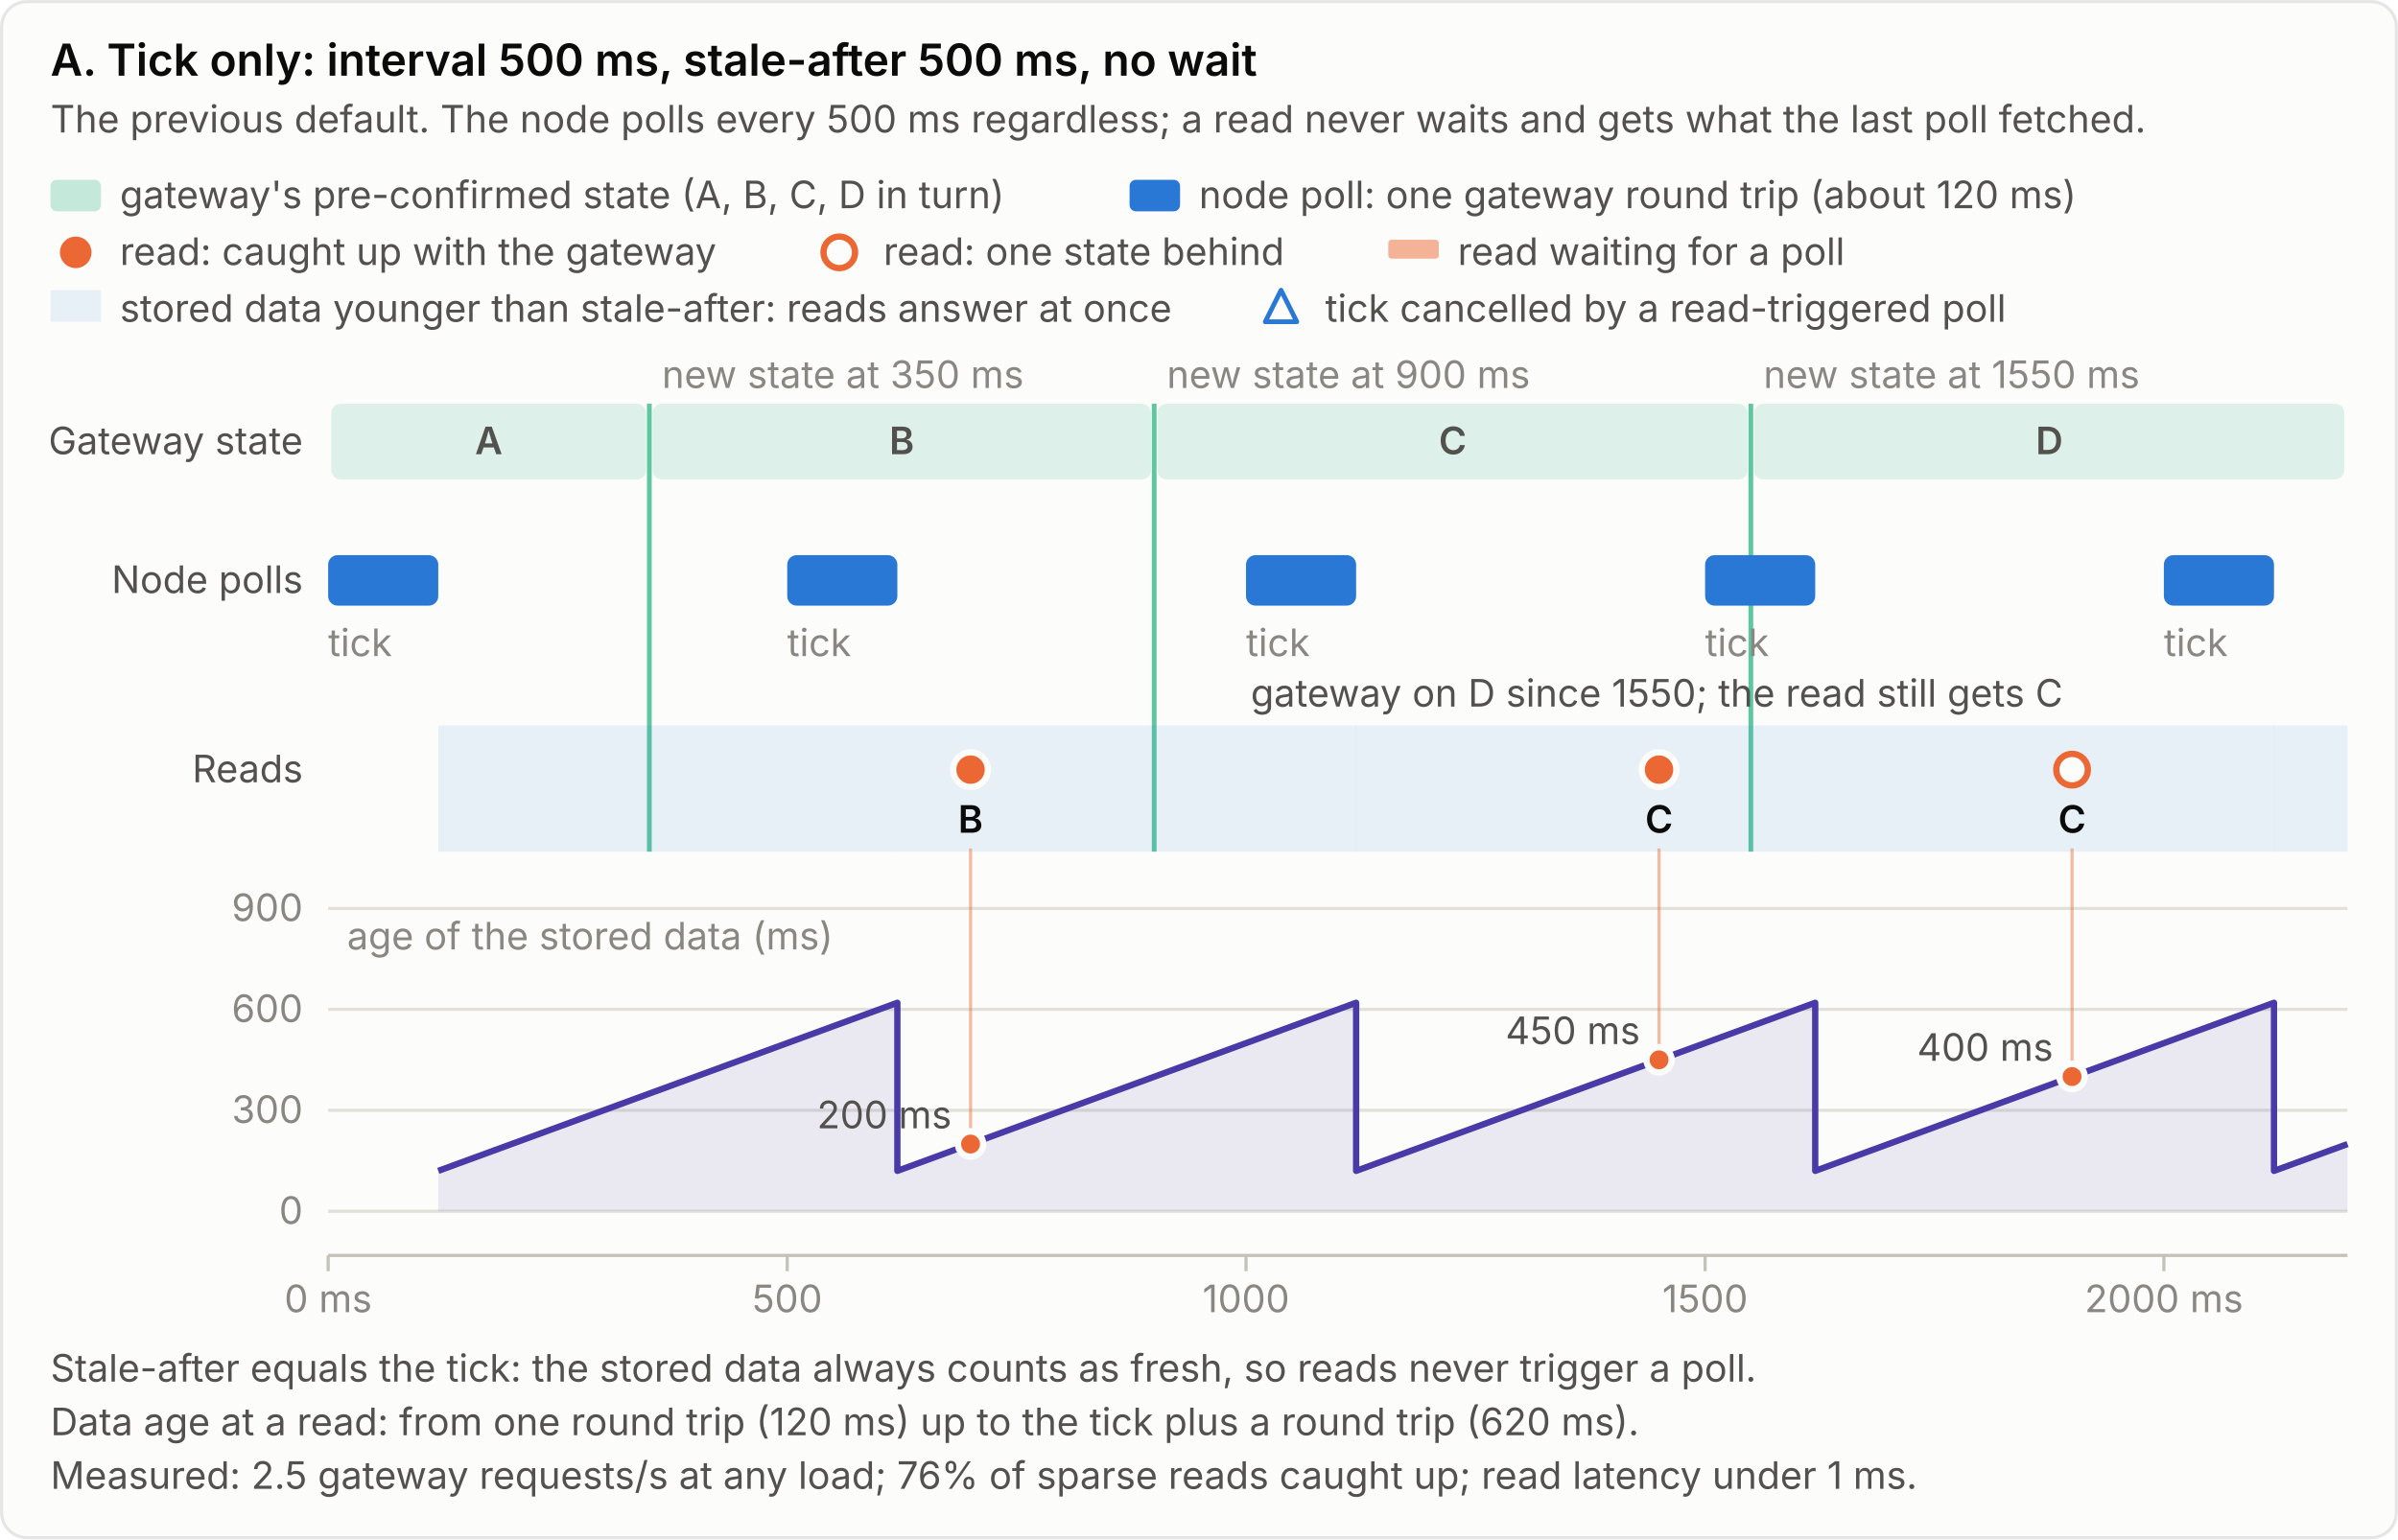
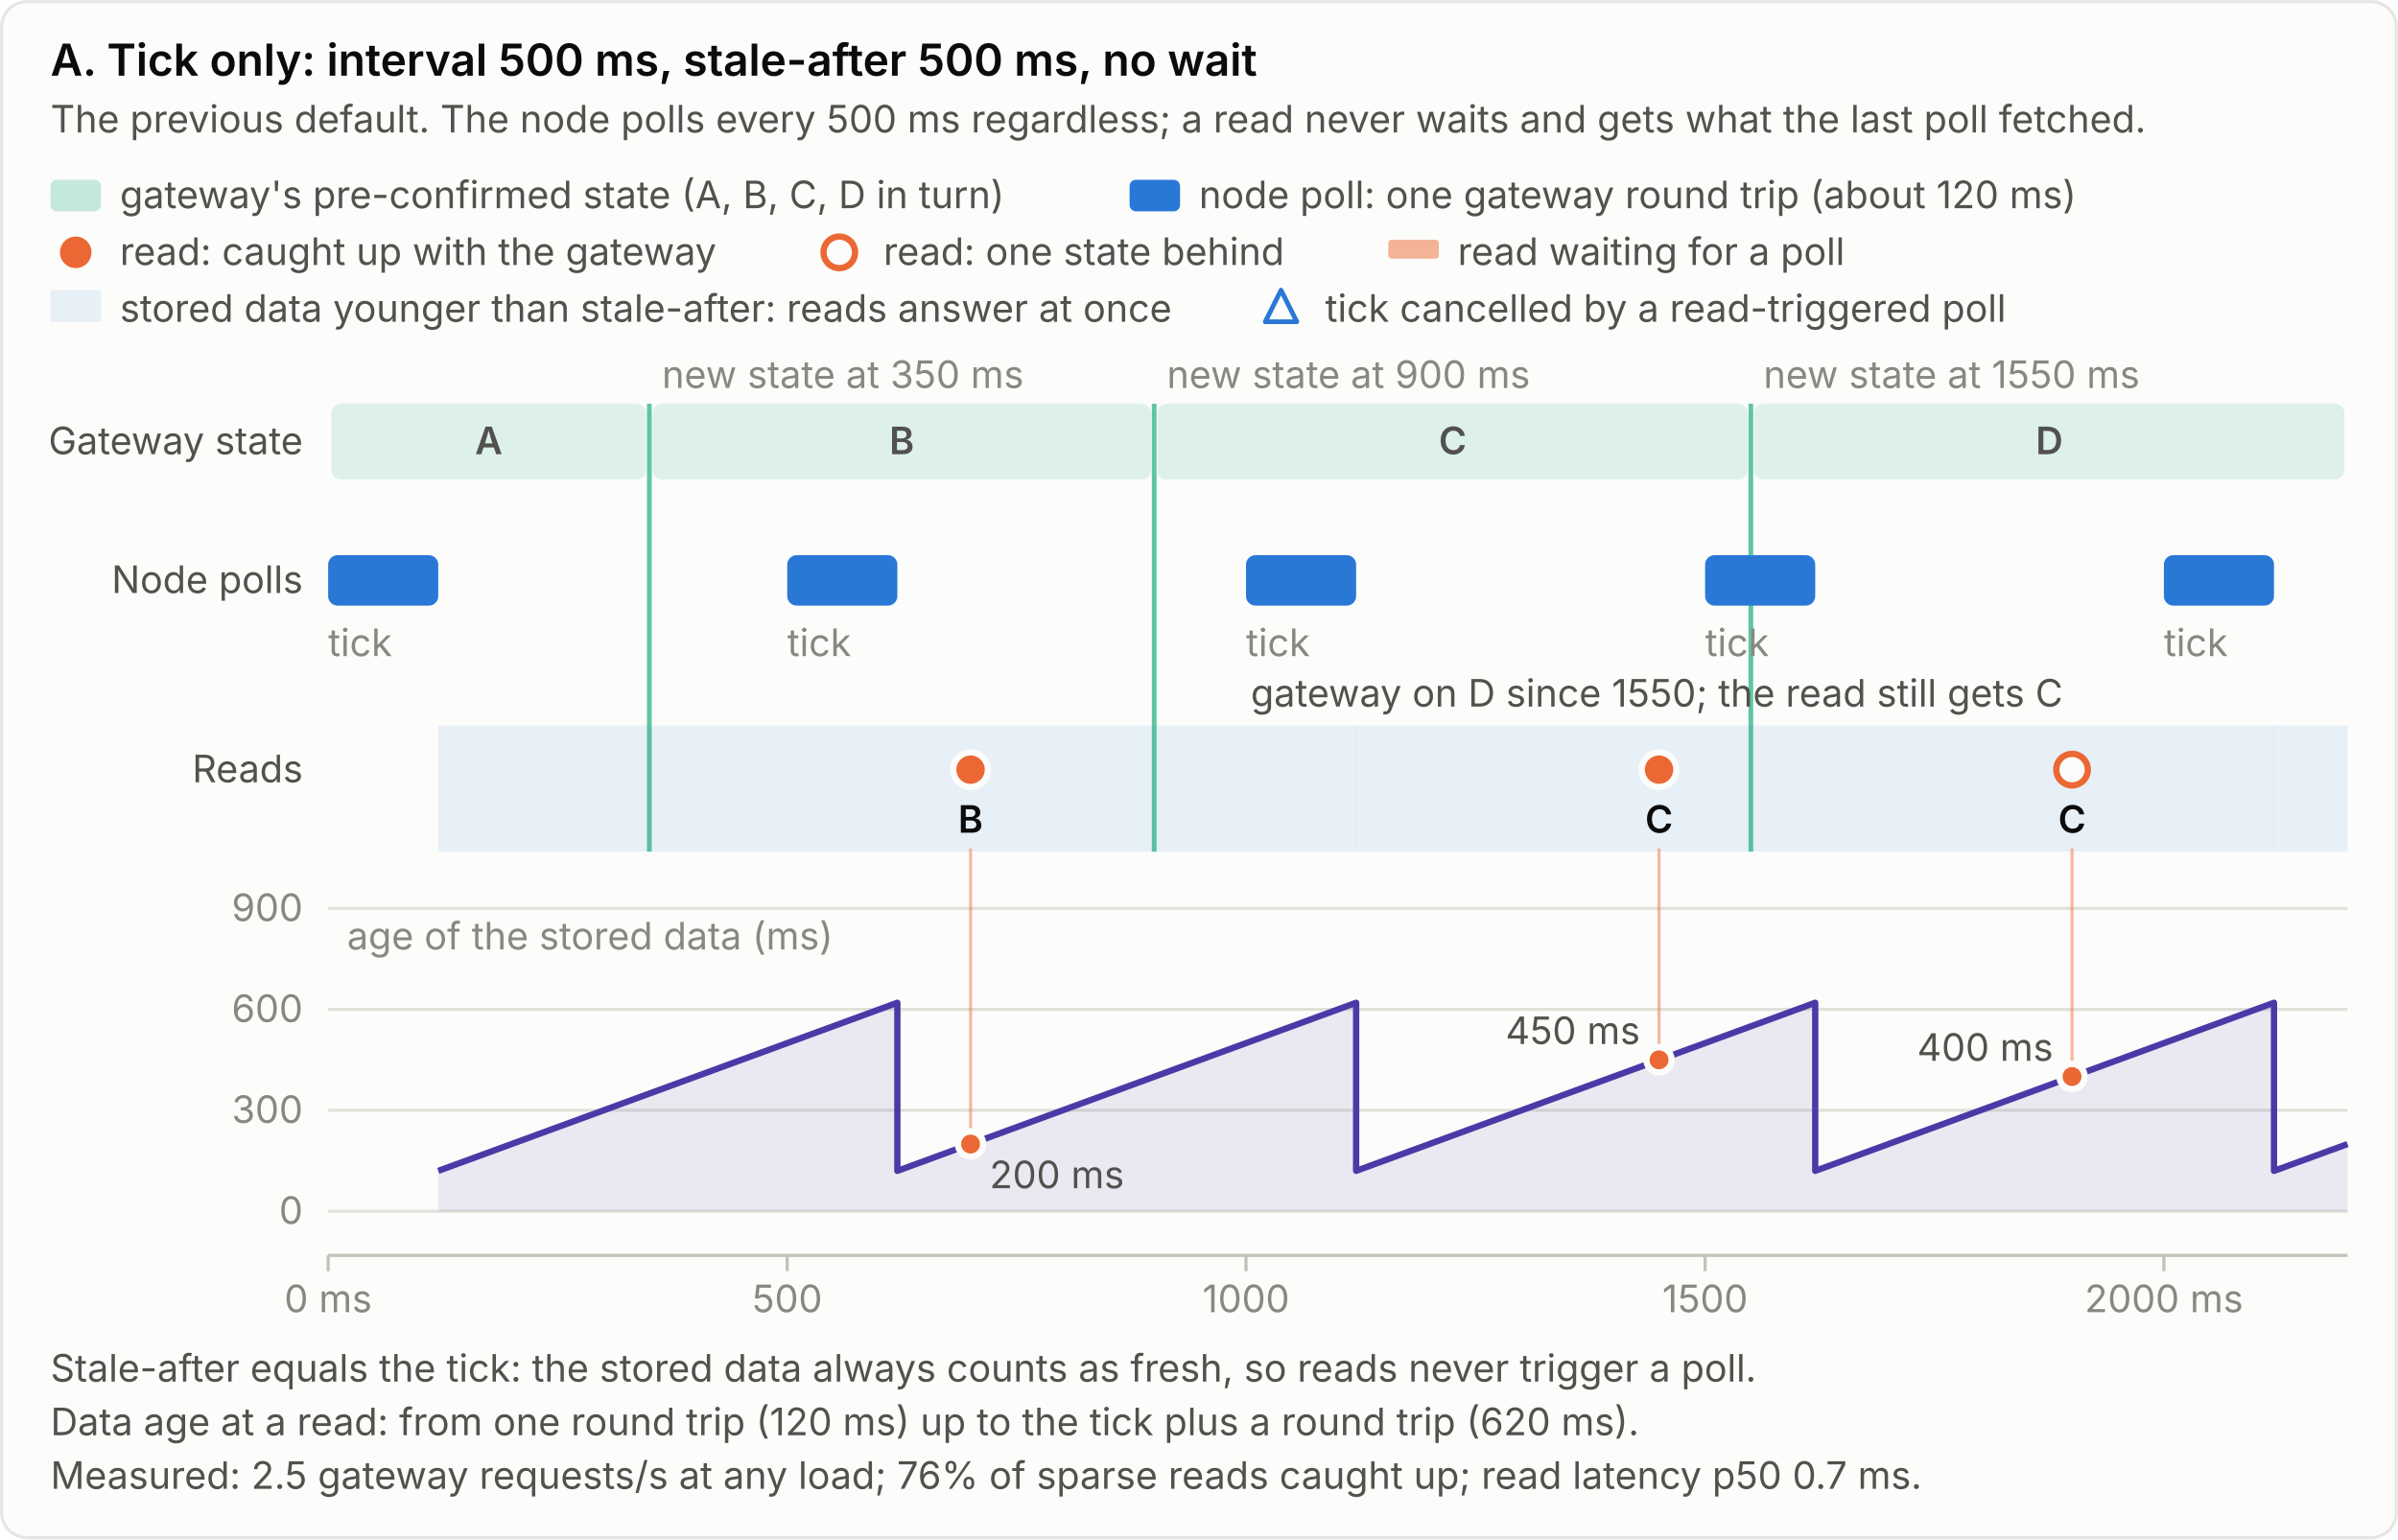
<svg xmlns="http://www.w3.org/2000/svg" viewBox="0 0 760 488" width="760" height="488" font-family="system-ui, -apple-system, 'Segoe UI', sans-serif" role="img" aria-labelledby="title desc">
  <rect x="0.5" y="0.5" width="759" height="487" rx="8" fill="#fcfcfb" stroke="rgba(11,11,11,0.10)" />
  <text x="16.0" y="24.0" font-size="14" fill="#0b0b0b" text-anchor="start" font-weight="600">A. Tick only: interval 500 ms, stale-after 500 ms, no wait</text>
  <text x="16.0" y="42.0" font-size="12" fill="#52514e" text-anchor="start" font-weight="normal">The previous default. The node polls every 500 ms regardless; a read never waits and gets what the last poll fetched.</text>
  <rect x="16" y="57" width="16" height="10" rx="2" fill="#1baf7a" opacity="0.25" />
  <text x="38.0" y="66.0" font-size="12" fill="#52514e" text-anchor="start" font-weight="normal">gateway's pre-confirmed state (A, B, C, D in turn)</text>
  <rect x="358" y="57" width="16" height="10" rx="2" fill="#2a78d6" />
  <text x="380.0" y="66.0" font-size="12" fill="#52514e" text-anchor="start" font-weight="normal">node poll: one gateway round trip (about 120 ms)</text>
  <circle cx="24" cy="80" r="5" fill="#eb6834" />
  <text x="38.0" y="84.0" font-size="12" fill="#52514e" text-anchor="start" font-weight="normal">read: caught up with the gateway</text>
  <circle cx="266" cy="80" r="5" fill="#fcfcfb" stroke="#eb6834" stroke-width="2" />
  <text x="280.0" y="84.0" font-size="12" fill="#52514e" text-anchor="start" font-weight="normal">read: one state behind</text>
  <rect x="440" y="76" width="16" height="6" rx="1" fill="#eb6834" opacity="0.5" />
  <text x="462.0" y="84.0" font-size="12" fill="#52514e" text-anchor="start" font-weight="normal">read waiting for a poll</text>
  <rect x="16" y="92" width="16" height="10" fill="#2a78d6" opacity="0.10" />
  <text x="38.0" y="102.0" font-size="12" fill="#52514e" text-anchor="start" font-weight="normal">stored data younger than stale-after: reads answer at once</text>
  <path d="M401.0,102.0 L411.0,102.0 L406.0,92.0 Z" fill="#fcfcfb" stroke="#2a78d6" stroke-width="1.5" stroke-linejoin="round" />
  <text x="420.0" y="102.0" font-size="12" fill="#52514e" text-anchor="start" font-weight="normal">tick cancelled by a read-triggered poll</text>
  <text x="96.0" y="144.0" font-size="12" fill="#52514e" text-anchor="end" font-weight="normal">Gateway state</text>
  <text x="96.0" y="188.0" font-size="12" fill="#52514e" text-anchor="end" font-weight="normal">Node polls</text>
  <text x="96.0" y="248.0" font-size="12" fill="#52514e" text-anchor="end" font-weight="normal">Reads</text>
  <rect x="105.0" y="128" width="99.8" height="24" rx="3" fill="#1baf7a" opacity="0.14" />
  <text x="154.9" y="144.0" font-size="12" fill="#52514e" text-anchor="middle" font-weight="600">A</text>
  <rect x="206.8" y="128" width="158.0" height="24" rx="3" fill="#1baf7a" opacity="0.14" />
  <text x="285.8" y="144.0" font-size="12" fill="#52514e" text-anchor="middle" font-weight="600">B</text>
  <line x1="205.8" y1="128" x2="205.8" y2="270" stroke="#1baf7a" stroke-width="1.5" opacity="0.7" />
  <text x="209.8" y="123.0" font-size="12" fill="#898781" text-anchor="start" font-weight="normal">new state at 350 ms</text>
  <rect x="366.8" y="128" width="187.1" height="24" rx="3" fill="#1baf7a" opacity="0.14" />
  <text x="460.4" y="144.0" font-size="12" fill="#52514e" text-anchor="middle" font-weight="600">C</text>
  <line x1="365.8" y1="128" x2="365.8" y2="270" stroke="#1baf7a" stroke-width="1.5" opacity="0.7" />
  <text x="369.8" y="123.0" font-size="12" fill="#898781" text-anchor="start" font-weight="normal">new state at 900 ms</text>
  <rect x="555.9" y="128" width="187.1" height="24" rx="3" fill="#1baf7a" opacity="0.14" />
  <text x="649.5" y="144.0" font-size="12" fill="#52514e" text-anchor="middle" font-weight="600">D</text>
  <line x1="554.9" y1="128" x2="554.9" y2="270" stroke="#1baf7a" stroke-width="1.5" opacity="0.7" />
  <text x="558.9" y="123.0" font-size="12" fill="#898781" text-anchor="start" font-weight="normal">new state at 1550 ms</text>
  <rect x="138.9" y="230" width="145.5" height="40" fill="#2a78d6" opacity="0.10" />
  <rect x="284.4" y="230" width="145.5" height="40" fill="#2a78d6" opacity="0.10" />
  <rect x="429.8" y="230" width="145.5" height="40" fill="#2a78d6" opacity="0.10" />
  <rect x="575.3" y="230" width="145.5" height="40" fill="#2a78d6" opacity="0.10" />
  <rect x="720.7" y="230" width="23.3" height="40" fill="#2a78d6" opacity="0.10" />
  <rect x="104.0" y="176" width="34.9" height="16" rx="3" fill="#2a78d6" />
  <text x="104.0" y="208.0" font-size="12" fill="#898781" text-anchor="start" font-weight="normal">tick</text>
  <rect x="249.5" y="176" width="34.9" height="16" rx="3" fill="#2a78d6" />
  <text x="249.5" y="208.0" font-size="12" fill="#898781" text-anchor="start" font-weight="normal">tick</text>
  <rect x="394.9" y="176" width="34.9" height="16" rx="3" fill="#2a78d6" />
  <text x="394.9" y="208.0" font-size="12" fill="#898781" text-anchor="start" font-weight="normal">tick</text>
  <rect x="540.4" y="176" width="34.9" height="16" rx="3" fill="#2a78d6" />
  <text x="540.4" y="208.0" font-size="12" fill="#898781" text-anchor="start" font-weight="normal">tick</text>
  <rect x="685.8" y="176" width="34.9" height="16" rx="3" fill="#2a78d6" />
  <text x="685.8" y="208.0" font-size="12" fill="#898781" text-anchor="start" font-weight="normal">tick</text>
  <line x1="104" y1="384.0" x2="744" y2="384.0" stroke="#e1e0d9" stroke-width="1" />
  <text x="96.0" y="388.0" font-size="12" fill="#898781" text-anchor="end" font-weight="normal">0</text>
  <line x1="104" y1="352.0" x2="744" y2="352.0" stroke="#e1e0d9" stroke-width="1" />
  <text x="96.0" y="356.0" font-size="12" fill="#898781" text-anchor="end" font-weight="normal">300</text>
  <line x1="104" y1="320.0" x2="744" y2="320.0" stroke="#e1e0d9" stroke-width="1" />
  <text x="96.0" y="324.0" font-size="12" fill="#898781" text-anchor="end" font-weight="normal">600</text>
  <line x1="104" y1="288.0" x2="744" y2="288.0" stroke="#e1e0d9" stroke-width="1" />
  <text x="96.0" y="292.0" font-size="12" fill="#898781" text-anchor="end" font-weight="normal">900</text>
  <text x="110.0" y="301.0" font-size="12" fill="#898781" text-anchor="start" font-weight="normal">age of the stored data (ms)</text>
  <path d="M138.9,371.2 L284.4,317.9 L284.4,371.2 L429.8,317.9 L429.8,371.2 L575.3,317.9 L575.3,371.2 L720.7,317.9 L720.7,371.2 L744.0,362.7 L744.0,384.0 L138.9,384.0 Z" fill="#4a3aa7" opacity="0.10" />
  <path d="M138.9,371.2 L284.4,317.9 L284.4,371.2 L429.8,317.9 L429.8,371.2 L575.3,317.9 L575.3,371.2 L720.7,317.9 L720.7,371.2 L744.0,362.7" fill="none" stroke="#4a3aa7" stroke-width="2" stroke-linejoin="round" />
  <line x1="307.6" y1="269" x2="307.6" y2="357.7" stroke="#eb6834" stroke-width="1" opacity="0.45" />
  <circle cx="307.6" cy="244" r="5.5" fill="#eb6834" stroke="#fcfcfb" stroke-width="2" />
  <text x="307.6" y="264.0" font-size="12" fill="#0b0b0b" text-anchor="middle" font-weight="600">B</text>
  <circle cx="307.6" cy="362.7" r="4" fill="#eb6834" stroke="#fcfcfb" stroke-width="2" />
-   <text x="301.6" y="357.7" font-size="12" fill="#52514e" text-anchor="end" font-weight="normal">200 ms</text>
+   <text x="313.6" y="376.7" font-size="12" fill="#52514e" text-anchor="start" font-weight="normal">200 ms</text>
  <line x1="525.8" y1="269" x2="525.8" y2="331.0" stroke="#eb6834" stroke-width="1" opacity="0.45" />
  <circle cx="525.8" cy="244" r="5.5" fill="#eb6834" stroke="#fcfcfb" stroke-width="2" />
  <text x="525.8" y="264.0" font-size="12" fill="#0b0b0b" text-anchor="middle" font-weight="600">C</text>
  <circle cx="525.8" cy="336.0" r="4" fill="#eb6834" stroke="#fcfcfb" stroke-width="2" />
  <text x="519.8" y="331.0" font-size="12" fill="#52514e" text-anchor="end" font-weight="normal">450 ms</text>
  <line x1="656.7" y1="269" x2="656.7" y2="336.3" stroke="#eb6834" stroke-width="1" opacity="0.45" />
  <circle cx="656.7" cy="244" r="5" fill="#fcfcfb" stroke="#eb6834" stroke-width="2" />
  <text x="656.7" y="264.0" font-size="12" fill="#0b0b0b" text-anchor="middle" font-weight="600">C</text>
  <circle cx="656.7" cy="341.3" r="4" fill="#eb6834" stroke="#fcfcfb" stroke-width="2" />
  <text x="650.7" y="336.3" font-size="12" fill="#52514e" text-anchor="end" font-weight="normal">400 ms</text>
  <line x1="104" y1="398" x2="744" y2="398" stroke="#c3c2b7" stroke-width="1" />
  <line x1="104.0" y1="398" x2="104.0" y2="403" stroke="#c3c2b7" stroke-width="1" />
  <text x="104.0" y="416.0" font-size="12" fill="#898781" text-anchor="middle" font-weight="normal">0 ms</text>
  <line x1="249.5" y1="398" x2="249.5" y2="403" stroke="#c3c2b7" stroke-width="1" />
  <text x="249.5" y="416.0" font-size="12" fill="#898781" text-anchor="middle" font-weight="normal">500</text>
  <line x1="394.9" y1="398" x2="394.9" y2="403" stroke="#c3c2b7" stroke-width="1" />
  <text x="394.9" y="416.0" font-size="12" fill="#898781" text-anchor="middle" font-weight="normal">1000</text>
  <line x1="540.4" y1="398" x2="540.4" y2="403" stroke="#c3c2b7" stroke-width="1" />
  <text x="540.4" y="416.0" font-size="12" fill="#898781" text-anchor="middle" font-weight="normal">1500</text>
  <line x1="685.8" y1="398" x2="685.8" y2="403" stroke="#c3c2b7" stroke-width="1" />
  <text x="685.8" y="416.0" font-size="12" fill="#898781" text-anchor="middle" font-weight="normal">2000 ms</text>
  <text x="653.8" y="224.0" font-size="12" fill="#52514e" text-anchor="end" font-weight="normal">gateway on D since 1550; the read still gets C</text>
  <text x="16.0" y="438.0" font-size="12" fill="#52514e" text-anchor="start" font-weight="normal">Stale-after equals the tick: the stored data always counts as fresh, so reads never trigger a poll.</text>
  <text x="16.0" y="455.0" font-size="12" fill="#52514e" text-anchor="start" font-weight="normal">Data age at a read: from one round trip (120 ms) up to the tick plus a round trip (620 ms).</text>
-   <text x="16.0" y="472.0" font-size="12" fill="#52514e" text-anchor="start" font-weight="normal">Measured: 2.5 gateway requests/s at any load; 76% of sparse reads caught up; read latency under 1 ms.</text>
+   <text x="16.0" y="472.0" font-size="12" fill="#52514e" text-anchor="start" font-weight="normal">Measured: 2.5 gateway requests/s at any load; 76% of sparse reads caught up; read latency p50 0.7 ms.</text>
</svg>
